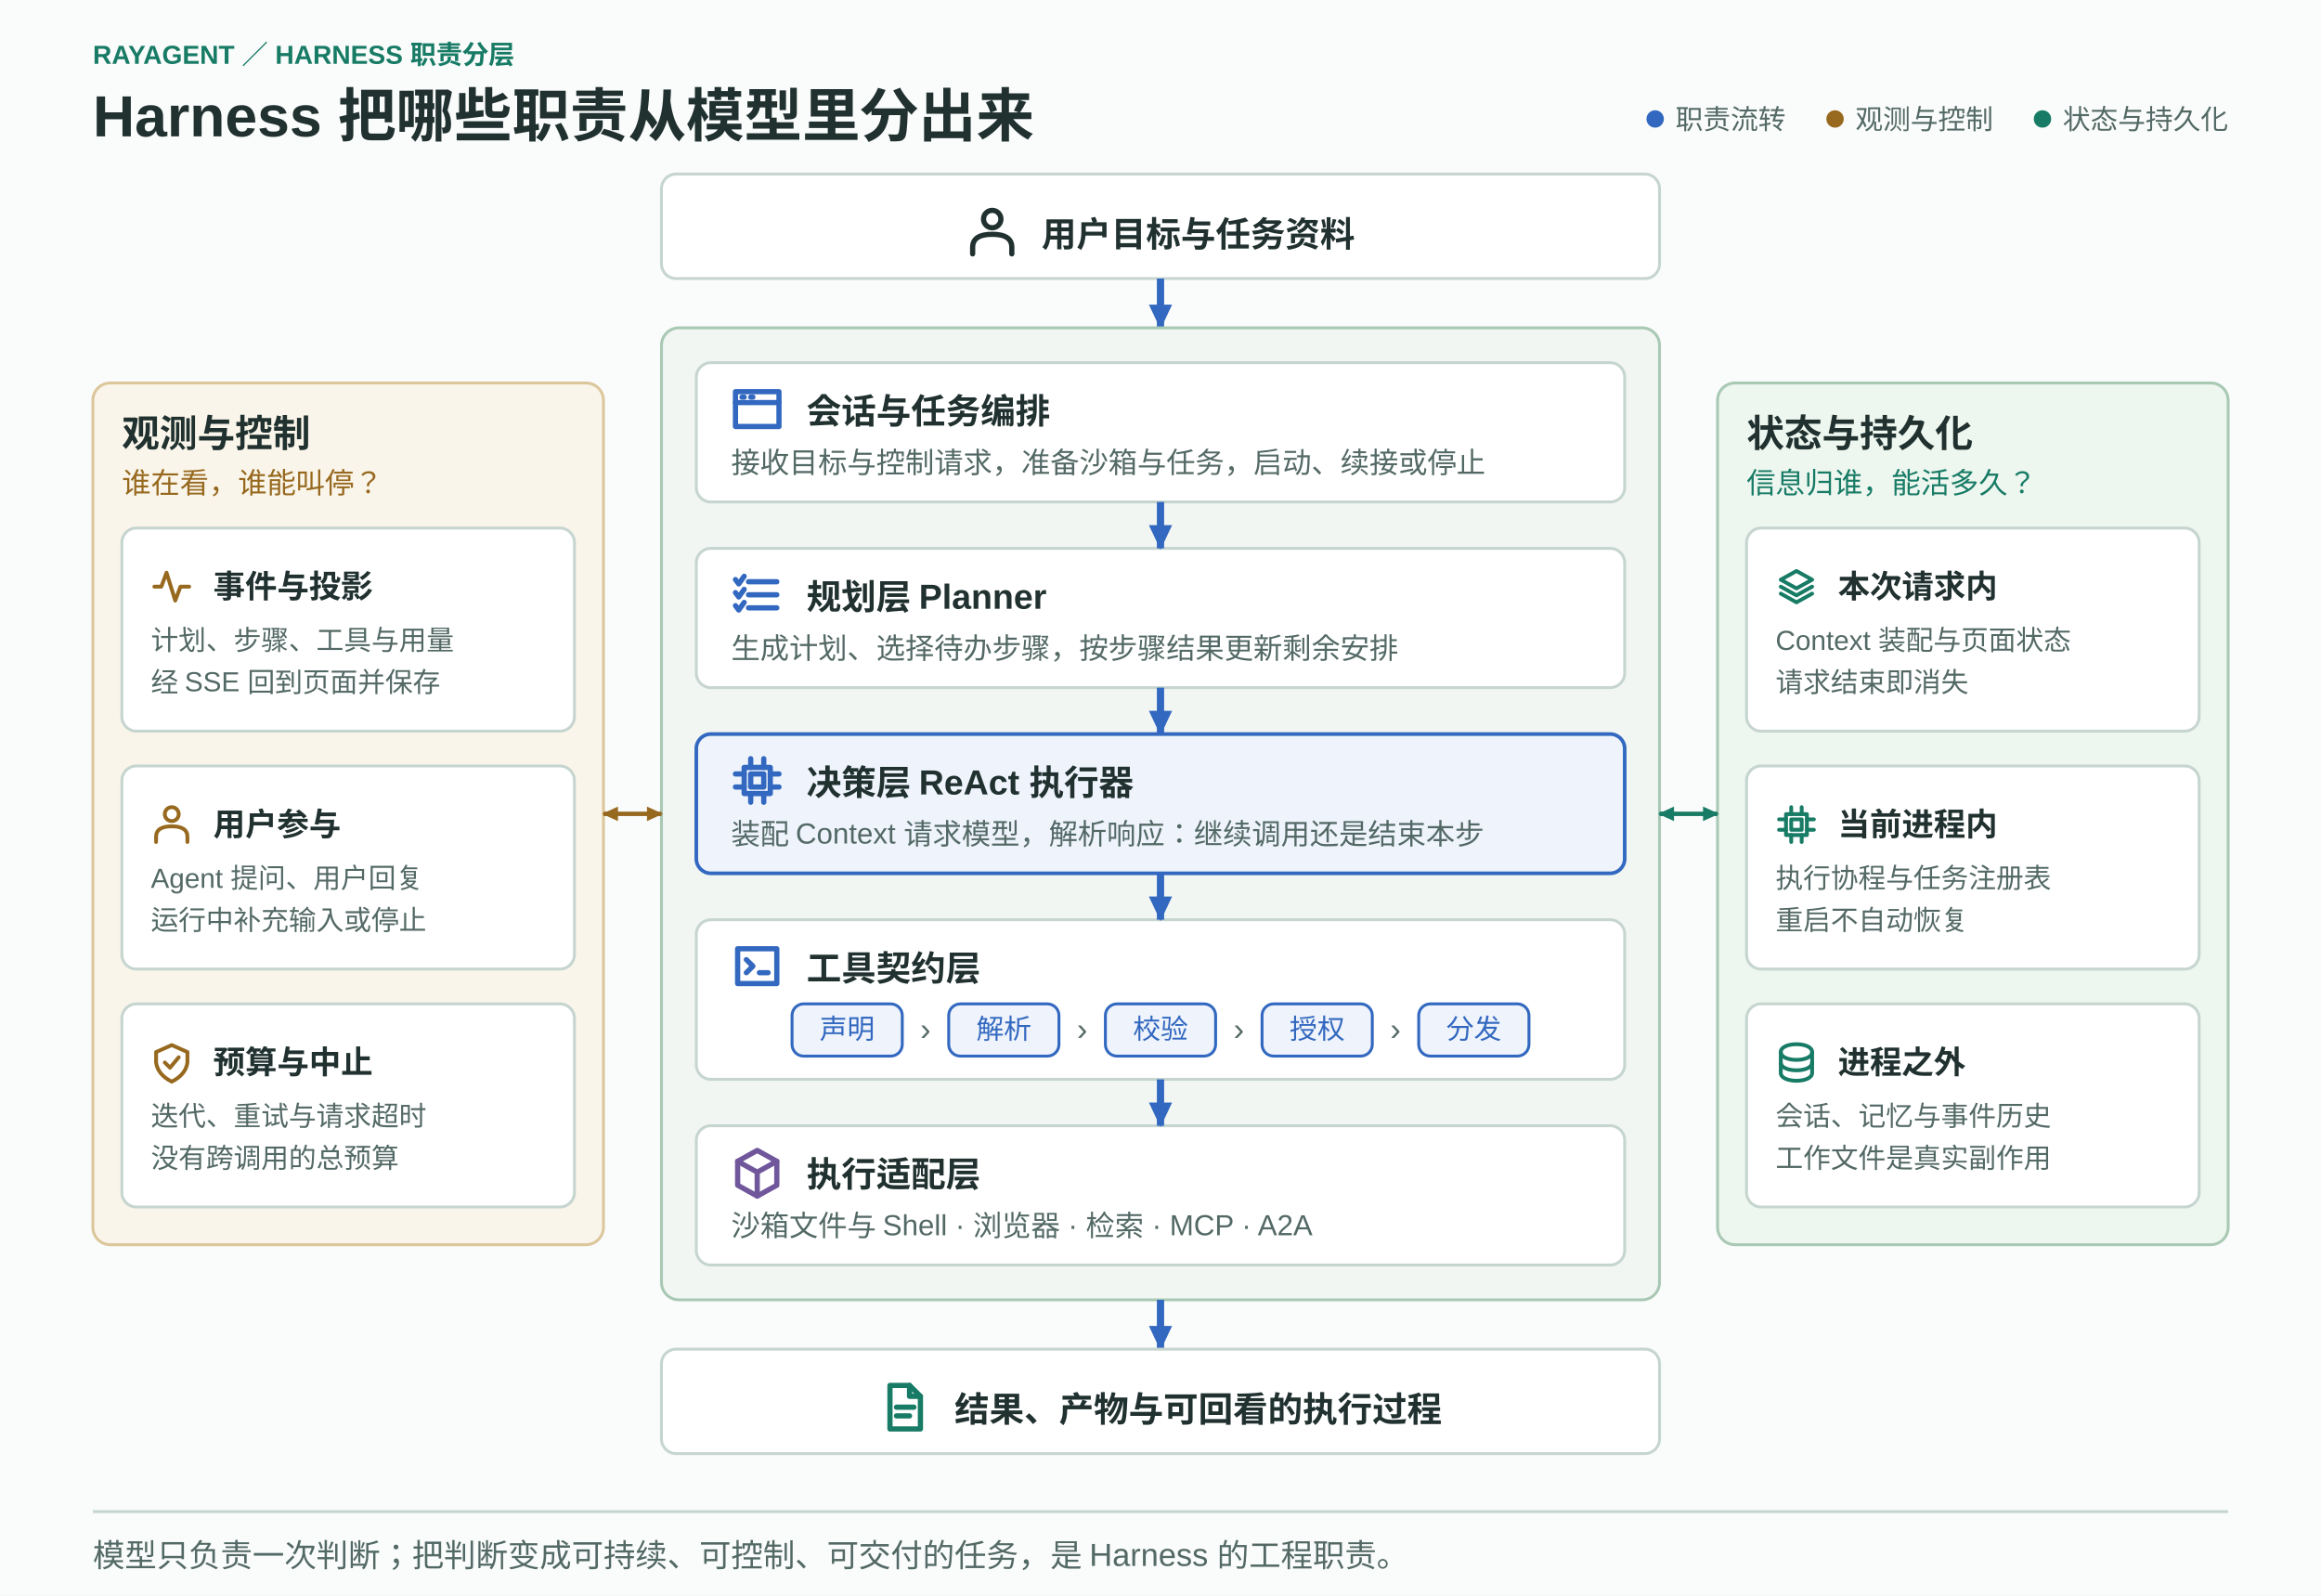
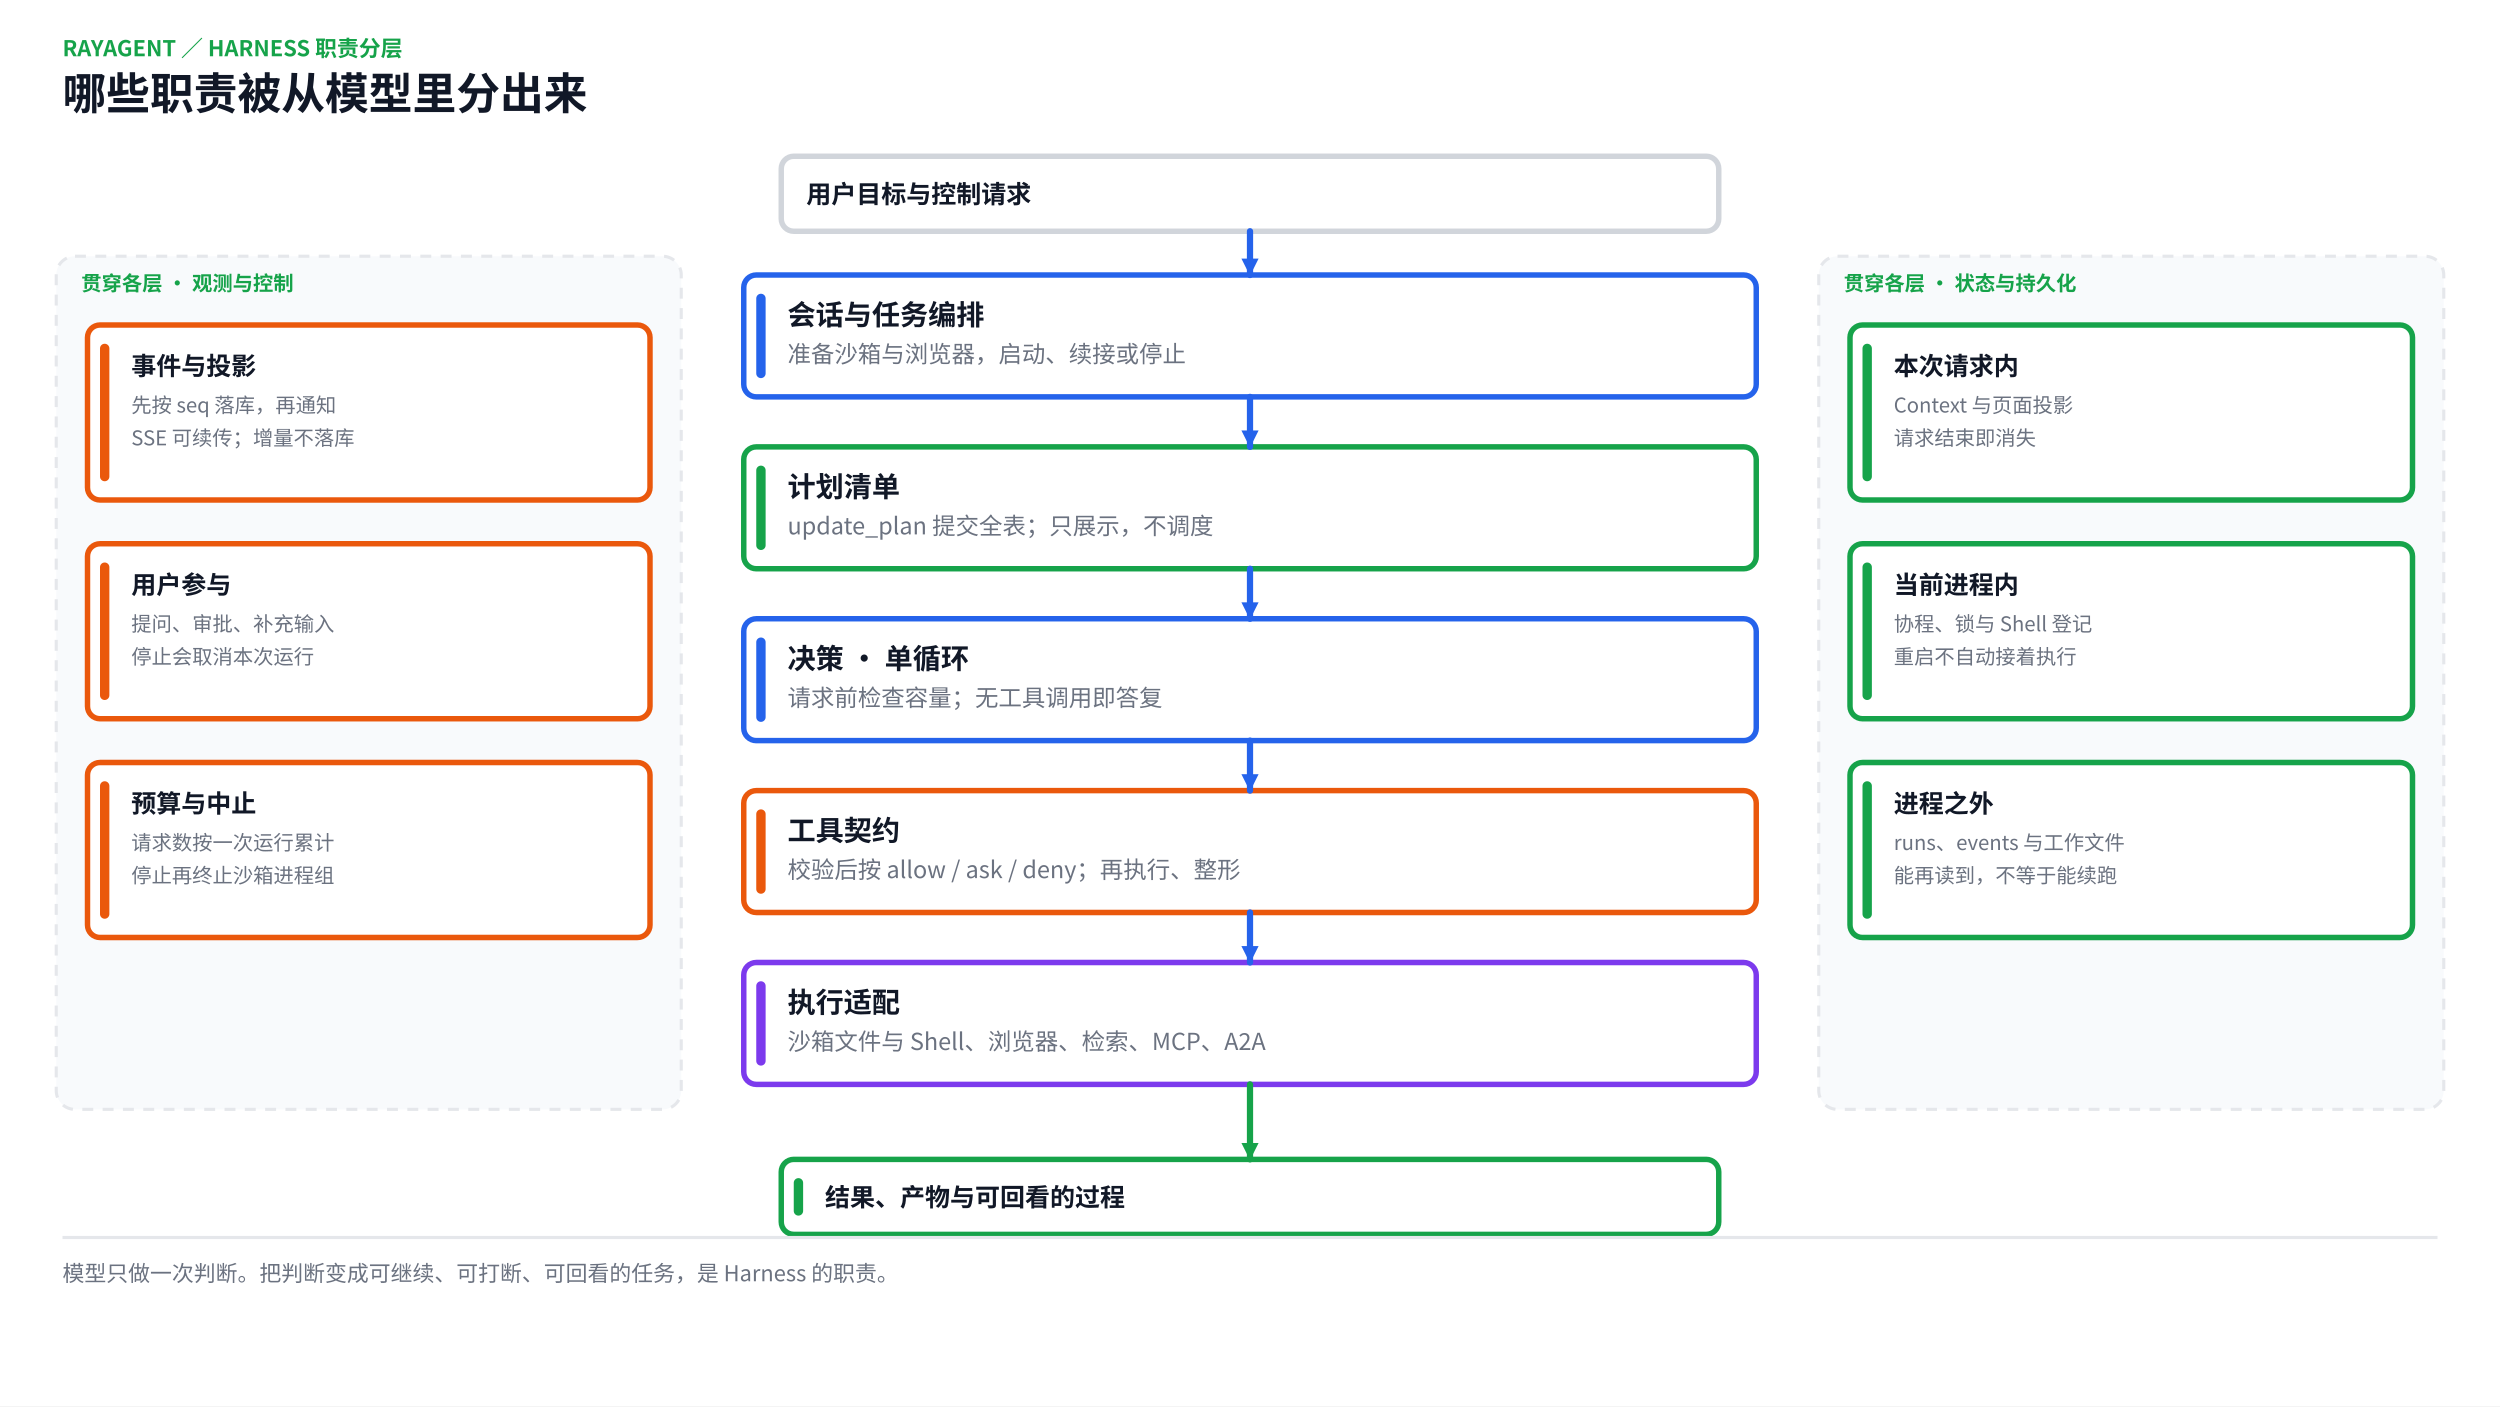
- <svg xmlns="http://www.w3.org/2000/svg" width="1600" height="1100" viewBox="0 0 1600 1100" role="img" aria-labelledby="title desc">
-   <style>text{font-family:"PingFang SC","Microsoft YaHei",Arial,sans-serif;letter-spacing:0}</style>
+ <svg xmlns="http://www.w3.org/2000/svg" width="1600" height="900" viewBox="0 0 1600 900" role="img" aria-labelledby="title desc">
+   <style>text { font-family: 'PingFang SC','Hiragino Sans GB','Noto Sans CJK SC','Noto Sans SC','Source Han Sans SC','Songti SC','Microsoft YaHei','Helvetica Neue',Helvetica,Arial,sans-serif; }</style>
  <defs>
-     <marker id="a-20312f" markerWidth="20" markerHeight="20" refX="18" refY="10" orient="auto-start-reverse" markerUnits="userSpaceOnUse">
-       <path d="M2 2L19 10L2 18Z" fill="#20312f" />
+     <marker id="arr-2563eb" markerUnits="userSpaceOnUse" markerWidth="14" markerHeight="14" refX="12" refY="7" orient="auto">
+       <path d="M1.5 1.5 L12.5 7 L1.5 12.5 Z" fill="#2563eb" />
    </marker>
-     <marker id="b-20312f" markerWidth="14" markerHeight="14" refX="12" refY="7" orient="auto-start-reverse" markerUnits="userSpaceOnUse">
-       <path d="M2 2L13 7L2 12Z" fill="#20312f" />
+     <marker id="arr-16a34a" markerUnits="userSpaceOnUse" markerWidth="14" markerHeight="14" refX="12" refY="7" orient="auto">
+       <path d="M1.5 1.5 L12.5 7 L1.5 12.5 Z" fill="#16a34a" />
    </marker>
-     <marker id="a-3268bf" markerWidth="20" markerHeight="20" refX="18" refY="10" orient="auto-start-reverse" markerUnits="userSpaceOnUse">
-       <path d="M2 2L19 10L2 18Z" fill="#3268bf" />
+     <marker id="arr-ea580c" markerUnits="userSpaceOnUse" markerWidth="14" markerHeight="14" refX="12" refY="7" orient="auto">
+       <path d="M1.5 1.5 L12.5 7 L1.5 12.5 Z" fill="#ea580c" />
    </marker>
-     <marker id="b-3268bf" markerWidth="14" markerHeight="14" refX="12" refY="7" orient="auto-start-reverse" markerUnits="userSpaceOnUse">
-       <path d="M2 2L13 7L2 12Z" fill="#3268bf" />
+     <marker id="arr-dc2626" markerUnits="userSpaceOnUse" markerWidth="14" markerHeight="14" refX="12" refY="7" orient="auto">
+       <path d="M1.5 1.5 L12.5 7 L1.5 12.5 Z" fill="#dc2626" />
    </marker>
-     <marker id="a-177b65" markerWidth="20" markerHeight="20" refX="18" refY="10" orient="auto-start-reverse" markerUnits="userSpaceOnUse">
-       <path d="M2 2L19 10L2 18Z" fill="#177b65" />
+     <marker id="arr-7c3aed" markerUnits="userSpaceOnUse" markerWidth="14" markerHeight="14" refX="12" refY="7" orient="auto">
+       <path d="M1.5 1.5 L12.5 7 L1.5 12.5 Z" fill="#7c3aed" />
    </marker>
-     <marker id="b-177b65" markerWidth="14" markerHeight="14" refX="12" refY="7" orient="auto-start-reverse" markerUnits="userSpaceOnUse">
-       <path d="M2 2L13 7L2 12Z" fill="#177b65" />
+     <marker id="arr-475569" markerUnits="userSpaceOnUse" markerWidth="14" markerHeight="14" refX="12" refY="7" orient="auto">
+       <path d="M1.5 1.5 L12.5 7 L1.5 12.5 Z" fill="#475569" />
    </marker>
-     <marker id="a-97691f" markerWidth="20" markerHeight="20" refX="18" refY="10" orient="auto-start-reverse" markerUnits="userSpaceOnUse">
-       <path d="M2 2L19 10L2 18Z" fill="#97691f" />
-     </marker>
-     <marker id="b-97691f" markerWidth="14" markerHeight="14" refX="12" refY="7" orient="auto-start-reverse" markerUnits="userSpaceOnUse">
-       <path d="M2 2L13 7L2 12Z" fill="#97691f" />
-     </marker>
-     <marker id="a-70579c" markerWidth="20" markerHeight="20" refX="18" refY="10" orient="auto-start-reverse" markerUnits="userSpaceOnUse">
-       <path d="M2 2L19 10L2 18Z" fill="#70579c" />
-     </marker>
-     <marker id="b-70579c" markerWidth="14" markerHeight="14" refX="12" refY="7" orient="auto-start-reverse" markerUnits="userSpaceOnUse">
-       <path d="M2 2L13 7L2 12Z" fill="#70579c" />
-     </marker>
-     <marker id="a-bd5254" markerWidth="20" markerHeight="20" refX="18" refY="10" orient="auto-start-reverse" markerUnits="userSpaceOnUse">
-       <path d="M2 2L19 10L2 18Z" fill="#bd5254" />
-     </marker>
-     <marker id="b-bd5254" markerWidth="14" markerHeight="14" refX="12" refY="7" orient="auto-start-reverse" markerUnits="userSpaceOnUse">
-       <path d="M2 2L13 7L2 12Z" fill="#bd5254" />
+     <marker id="arr-6b7280" markerUnits="userSpaceOnUse" markerWidth="14" markerHeight="14" refX="12" refY="7" orient="auto">
+       <path d="M1.5 1.5 L12.5 7 L1.5 12.5 Z" fill="#6b7280" />
    </marker>
  </defs>
-   <rect x="0" y="0" width="1600" height="1100" fill="#fafcfb" data-graph-role="background" />
-   <text x="64" y="44" fill="#177b65" font-size="18" font-weight="600" text-anchor="start">RAYAGENT ／ HARNESS 职责分层</text>
-   <text x="64" y="94" fill="#20312f" font-size="40" font-weight="650" text-anchor="start">Harness 把哪些职责从模型里分出来</text>
-   <circle cx="1141" cy="82" r="6" fill="#3268bf" />
-   <text x="1155" y="89" fill="#536965" font-size="19" font-weight="400" text-anchor="start">职责流转</text>
-   <circle cx="1265" cy="82" r="6" fill="#97691f" />
-   <text x="1279" y="89" fill="#536965" font-size="19" font-weight="400" text-anchor="start">观测与控制</text>
-   <circle cx="1408" cy="82" r="6" fill="#177b65" />
-   <text x="1422" y="89" fill="#536965" font-size="19" font-weight="400" text-anchor="start">状态与持久化</text>
-   <rect x="456" y="120" width="688" height="72" rx="10" fill="#ffffff" stroke="#c6d5d0" stroke-width="2" data-graph-role="node" />
-   <g transform="translate(666 142) scale(1.5)" fill="none" stroke="#20312f" stroke-width="2.4" stroke-linecap="round" stroke-linejoin="round" data-graph-role="decoration">
-     <path d="M16 6A4 4 0 1 1 8 6A4 4 0 1 1 16 6" />
-     <path d="M3 22V19Q3 13 12 13Q21 13 21 19V22" />
-   </g>
-   <text x="718" y="170" fill="#20312f" font-size="24" font-weight="600" text-anchor="start">用户目标与任务资料</text>
-   <path d="M800 192 L800 226" fill="none" stroke="#3268bf" stroke-width="5" stroke-linejoin="round" marker-end="url(#a-3268bf)" data-graph-role="edge" />
-   <rect x="456" y="226" width="688" height="670" rx="12" fill="#f1f6f3" stroke="#a9c9b4" stroke-width="2" data-graph-role="container" id="stack" />
-   <rect x="480" y="250" width="640" height="96" rx="10" fill="#ffffff" stroke="#c6d5d0" stroke-width="2" data-graph-role="node" />
-   <g transform="translate(504 264) scale(1.5)" fill="none" stroke="#3268bf" stroke-width="2.4" stroke-linecap="round" stroke-linejoin="round" data-graph-role="decoration">
-     <path d="M2 4H22V20H2Z" />
-     <path d="M2 9H22" />
-     <path d="M5 6.5H6" />
-     <path d="M9 6.5H10" />
-   </g>
-   <text x="556" y="292" fill="#20312f" font-size="24" font-weight="600" text-anchor="start">会话与任务编排</text>
-   <text x="504" y="326" fill="#536965" font-size="20" font-weight="400" text-anchor="start">接收目标与控制请求，准备沙箱与任务，启动、续接或停止</text>
-   <rect x="480" y="378" width="640" height="96" rx="10" fill="#ffffff" stroke="#c6d5d0" stroke-width="2" data-graph-role="node" />
-   <g transform="translate(504 392) scale(1.5)" fill="none" stroke="#3268bf" stroke-width="2.4" stroke-linecap="round" stroke-linejoin="round" data-graph-role="decoration">
-     <path d="M8 6H21M8 12H21M8 18H21" />
-     <path d="M2 5L3.5 7L6 3.5" />
-     <path d="M2 11L3.5 13L6 9.5" />
-     <path d="M2 17L3.5 19L6 15.5" />
-   </g>
-   <text x="556" y="420" fill="#20312f" font-size="24" font-weight="600" text-anchor="start">规划层 Planner</text>
-   <text x="504" y="454" fill="#536965" font-size="20" font-weight="400" text-anchor="start">生成计划、选择待办步骤，按步骤结果更新剩余安排</text>
-   <rect x="480" y="506" width="640" height="96" rx="10" fill="#eef3fc" stroke="#3268bf" stroke-width="2.5" data-graph-role="node" />
-   <g transform="translate(504 520) scale(1.5)" fill="none" stroke="#3268bf" stroke-width="2.4" stroke-linecap="round" stroke-linejoin="round" data-graph-role="decoration">
-     <path d="M6 6H18V18H6Z" />
-     <path d="M9 9H15V15H9Z" />
-     <path d="M9 2V6M15 2V6M9 18V22M15 18V22M2 9H6M2 15H6M18 9H22M18 15H22" />
-   </g>
-   <text x="556" y="548" fill="#20312f" font-size="24" font-weight="600" text-anchor="start">决策层 ReAct 执行器</text>
-   <text x="504" y="582" fill="#536965" font-size="20" font-weight="400" text-anchor="start">装配 Context 请求模型，解析响应：继续调用还是结束本步</text>
-   <rect x="480" y="634" width="640" height="110" rx="10" fill="#ffffff" stroke="#c6d5d0" stroke-width="2" data-graph-role="node" />
-   <g transform="translate(504 648) scale(1.5)" fill="none" stroke="#3268bf" stroke-width="2.4" stroke-linecap="round" stroke-linejoin="round" data-graph-role="decoration">
-     <path d="M3 4H21V20H3Z" />
-     <path d="M7 9L10 12L7 15" />
-     <path d="M13 15H17" />
-   </g>
-   <text x="556" y="676" fill="#20312f" font-size="24" font-weight="600" text-anchor="start">工具契约层</text>
-   <rect x="480" y="776" width="640" height="96" rx="10" fill="#ffffff" stroke="#c6d5d0" stroke-width="2" data-graph-role="node" />
-   <g transform="translate(504 790) scale(1.5)" fill="none" stroke="#70579c" stroke-width="2.4" stroke-linecap="round" stroke-linejoin="round" data-graph-role="decoration">
-     <path d="M3 7L12 2L21 7L12 12Z" />
-     <path d="M3 7V18L12 23L21 18V7" />
-     <path d="M12 12V23" />
-   </g>
-   <text x="556" y="818" fill="#20312f" font-size="24" font-weight="600" text-anchor="start">执行适配层</text>
-   <text x="504" y="852" fill="#536965" font-size="20" font-weight="400" text-anchor="start">沙箱文件与 Shell · 浏览器 · 检索 · MCP · A2A</text>
-   <rect x="546" y="692" width="76" height="36" rx="8" fill="#eef3fc" stroke="#3268bf" stroke-width="2" data-graph-role="node" />
-   <text x="584" y="716" fill="#3268bf" font-size="19" font-weight="500" text-anchor="middle">声明</text>
-   <text x="638" y="717" fill="#536965" font-size="22" font-weight="400" text-anchor="middle">›</text>
-   <rect x="654" y="692" width="76" height="36" rx="8" fill="#eef3fc" stroke="#3268bf" stroke-width="2" data-graph-role="node" />
-   <text x="692" y="716" fill="#3268bf" font-size="19" font-weight="500" text-anchor="middle">解析</text>
-   <text x="746" y="717" fill="#536965" font-size="22" font-weight="400" text-anchor="middle">›</text>
-   <rect x="762" y="692" width="76" height="36" rx="8" fill="#eef3fc" stroke="#3268bf" stroke-width="2" data-graph-role="node" />
-   <text x="800" y="716" fill="#3268bf" font-size="19" font-weight="500" text-anchor="middle">校验</text>
-   <text x="854" y="717" fill="#536965" font-size="22" font-weight="400" text-anchor="middle">›</text>
-   <rect x="870" y="692" width="76" height="36" rx="8" fill="#eef3fc" stroke="#3268bf" stroke-width="2" data-graph-role="node" />
-   <text x="908" y="716" fill="#3268bf" font-size="19" font-weight="500" text-anchor="middle">授权</text>
-   <text x="962" y="717" fill="#536965" font-size="22" font-weight="400" text-anchor="middle">›</text>
-   <rect x="978" y="692" width="76" height="36" rx="8" fill="#eef3fc" stroke="#3268bf" stroke-width="2" data-graph-role="node" />
-   <text x="1016" y="716" fill="#3268bf" font-size="19" font-weight="500" text-anchor="middle">分发</text>
-   <path d="M800 346 L800 378" fill="none" stroke="#3268bf" stroke-width="5" stroke-linejoin="round" marker-end="url(#a-3268bf)" data-graph-role="edge" />
-   <path d="M800 474 L800 506" fill="none" stroke="#3268bf" stroke-width="5" stroke-linejoin="round" marker-end="url(#a-3268bf)" data-graph-role="edge" />
-   <path d="M800 602 L800 634" fill="none" stroke="#3268bf" stroke-width="5" stroke-linejoin="round" marker-end="url(#a-3268bf)" data-graph-role="edge" />
-   <path d="M800 744 L800 776" fill="none" stroke="#3268bf" stroke-width="5" stroke-linejoin="round" marker-end="url(#a-3268bf)" data-graph-role="edge" />
-   <rect x="64" y="264" width="352" height="594" rx="12" fill="#faf5ea" stroke="#dcc79c" stroke-width="2" data-graph-role="container" />
-   <text x="84" y="308" fill="#20312f" font-size="26" font-weight="650" text-anchor="start">观测与控制</text>
-   <text x="84" y="340" fill="#97691f" font-size="20" font-weight="400" text-anchor="start">谁在看，谁能叫停？</text>
-   <rect x="84" y="364" width="312" height="140" rx="10" fill="#ffffff" stroke="#c6d5d0" stroke-width="2" data-graph-role="node" />
-   <g transform="translate(104 390) scale(1.2)" fill="none" stroke="#97691f" stroke-width="2.2" stroke-linecap="round" stroke-linejoin="round" data-graph-role="decoration">
-     <path d="M2 12H6L9 4L14 20L17 12H22" />
-   </g>
-   <text x="147" y="412" fill="#20312f" font-size="22" font-weight="600" text-anchor="start">事件与投影</text>
-   <text x="104" y="448" fill="#536965" font-size="19" font-weight="400" text-anchor="start">计划、步骤、工具与用量</text>
-   <text x="104" y="477" fill="#536965" font-size="19" font-weight="400" text-anchor="start">经 SSE 回到页面并保存</text>
-   <rect x="84" y="528" width="312" height="140" rx="10" fill="#ffffff" stroke="#c6d5d0" stroke-width="2" data-graph-role="node" />
-   <g transform="translate(104 554) scale(1.2)" fill="none" stroke="#97691f" stroke-width="2.2" stroke-linecap="round" stroke-linejoin="round" data-graph-role="decoration">
-     <path d="M16 6A4 4 0 1 1 8 6A4 4 0 1 1 16 6" />
-     <path d="M3 22V19Q3 13 12 13Q21 13 21 19V22" />
-   </g>
-   <text x="147" y="576" fill="#20312f" font-size="22" font-weight="600" text-anchor="start">用户参与</text>
-   <text x="104" y="612" fill="#536965" font-size="19" font-weight="400" text-anchor="start">Agent 提问、用户回复</text>
-   <text x="104" y="641" fill="#536965" font-size="19" font-weight="400" text-anchor="start">运行中补充输入或停止</text>
-   <rect x="84" y="692" width="312" height="140" rx="10" fill="#ffffff" stroke="#c6d5d0" stroke-width="2" data-graph-role="node" />
-   <g transform="translate(104 718) scale(1.2)" fill="none" stroke="#97691f" stroke-width="2.2" stroke-linecap="round" stroke-linejoin="round" data-graph-role="decoration">
-     <path d="M12 2L21 6V12Q20 19 12 23Q4 19 3 12V6Z" />
-     <path d="M8 12L11 15L16 9" />
-   </g>
-   <text x="147" y="740" fill="#20312f" font-size="22" font-weight="600" text-anchor="start">预算与中止</text>
-   <text x="104" y="776" fill="#536965" font-size="19" font-weight="400" text-anchor="start">迭代、重试与请求超时</text>
-   <text x="104" y="805" fill="#536965" font-size="19" font-weight="400" text-anchor="start">没有跨调用的总预算</text>
-   <rect x="1184" y="264" width="352" height="594" rx="12" fill="#edf6ef" stroke="#a9c9b4" stroke-width="2" data-graph-role="container" />
-   <text x="1204" y="308" fill="#20312f" font-size="26" font-weight="650" text-anchor="start">状态与持久化</text>
-   <text x="1204" y="340" fill="#177b65" font-size="20" font-weight="400" text-anchor="start">信息归谁，能活多久？</text>
-   <rect x="1204" y="364" width="312" height="140" rx="10" fill="#ffffff" stroke="#c6d5d0" stroke-width="2" data-graph-role="node" />
-   <g transform="translate(1224 390) scale(1.2)" fill="none" stroke="#177b65" stroke-width="2.2" stroke-linecap="round" stroke-linejoin="round" data-graph-role="decoration">
-     <path d="M3 8L12 3L21 8L12 13Z" />
-     <path d="M3 12L12 17L21 12" />
-     <path d="M3 16L12 21L21 16" />
-   </g>
-   <text x="1267" y="412" fill="#20312f" font-size="22" font-weight="600" text-anchor="start">本次请求内</text>
-   <text x="1224" y="448" fill="#536965" font-size="19" font-weight="400" text-anchor="start">Context 装配与页面状态</text>
-   <text x="1224" y="477" fill="#536965" font-size="19" font-weight="400" text-anchor="start">请求结束即消失</text>
-   <rect x="1204" y="528" width="312" height="140" rx="10" fill="#ffffff" stroke="#c6d5d0" stroke-width="2" data-graph-role="node" />
-   <g transform="translate(1224 554) scale(1.2)" fill="none" stroke="#177b65" stroke-width="2.2" stroke-linecap="round" stroke-linejoin="round" data-graph-role="decoration">
-     <path d="M6 6H18V18H6Z" />
-     <path d="M9 9H15V15H9Z" />
-     <path d="M9 2V6M15 2V6M9 18V22M15 18V22M2 9H6M2 15H6M18 9H22M18 15H22" />
-   </g>
-   <text x="1267" y="576" fill="#20312f" font-size="22" font-weight="600" text-anchor="start">当前进程内</text>
-   <text x="1224" y="612" fill="#536965" font-size="19" font-weight="400" text-anchor="start">执行协程与任务注册表</text>
-   <text x="1224" y="641" fill="#536965" font-size="19" font-weight="400" text-anchor="start">重启不自动恢复</text>
-   <rect x="1204" y="692" width="312" height="140" rx="10" fill="#ffffff" stroke="#c6d5d0" stroke-width="2" data-graph-role="node" />
-   <g transform="translate(1224 718) scale(1.2)" fill="none" stroke="#177b65" stroke-width="2.2" stroke-linecap="round" stroke-linejoin="round" data-graph-role="decoration">
-     <path d="M3 6C3 0 21 0 21 6C21 12 3 12 3 6Z" />
-     <path d="M3 6V18C3 24 21 24 21 18V6" />
-     <path d="M3 12C3 18 21 18 21 12" />
-   </g>
-   <text x="1267" y="740" fill="#20312f" font-size="22" font-weight="600" text-anchor="start">进程之外</text>
-   <text x="1224" y="776" fill="#536965" font-size="19" font-weight="400" text-anchor="start">会话、记忆与事件历史</text>
-   <text x="1224" y="805" fill="#536965" font-size="19" font-weight="400" text-anchor="start">工作文件是真实副作用</text>
-   <path d="M416 561 L456 561" fill="none" stroke="#97691f" stroke-width="3" stroke-linejoin="round" marker-end="url(#b-97691f)" marker-start="url(#b-97691f)" data-graph-role="edge" />
-   <path d="M1144 561 L1184 561" fill="none" stroke="#177b65" stroke-width="3" stroke-linejoin="round" marker-end="url(#b-177b65)" marker-start="url(#b-177b65)" data-graph-role="edge" />
-   <path d="M800 896 L800 930" fill="none" stroke="#3268bf" stroke-width="5" stroke-linejoin="round" marker-end="url(#a-3268bf)" data-graph-role="edge" />
-   <rect x="456" y="930" width="688" height="72" rx="10" fill="#ffffff" stroke="#c6d5d0" stroke-width="2" data-graph-role="node" />
-   <g transform="translate(606 952) scale(1.5)" fill="none" stroke="#177b65" stroke-width="2.4" stroke-linecap="round" stroke-linejoin="round" data-graph-role="decoration">
-     <path d="M14 2H5V22H19V7Z" />
-     <path d="M14 2V7H19" />
-     <path d="M8 12H16" />
-     <path d="M8 16H14" />
-   </g>
-   <text x="658" y="980" fill="#20312f" font-size="24" font-weight="600" text-anchor="start">结果、产物与可回看的执行过程</text>
-   <path d="M64 1042 L1536 1042" fill="none" stroke="#c6d5d0" stroke-width="2" data-graph-role="decoration" />
-   <text x="64" y="1080" fill="#536965" font-size="22" font-weight="400" text-anchor="start">模型只负责一次判断；把判断变成可持续、可控制、可交付的任务，是 Harness 的工程职责。</text>
+   <rect width="1600" height="900" fill="#ffffff" data-graph-role="background" />
+   <text x="40" y="36" fill="#16a34a" font-size="14" font-weight="600">RAYAGENT ／ HARNESS 职责分层</text>
+   <text x="40" y="70" fill="#111827" font-size="28" font-weight="700">哪些职责被从模型里分出来</text>
+   <rect x="36" y="164" width="400" height="546" rx="12" fill="#f8fafc" stroke="#e5e7eb" stroke-width="2" stroke-dasharray="7 6" data-graph-role="container" />
+   <text x="52" y="186" fill="#16a34a" font-size="13" font-weight="600">贯穿各层 · 观测与控制</text>
+   <rect x="1164" y="164" width="400" height="546" rx="12" fill="#f8fafc" stroke="#e5e7eb" stroke-width="2" stroke-dasharray="7 6" data-graph-role="container" />
+   <text x="1180" y="186" fill="#16a34a" font-size="13" font-weight="600">贯穿各层 · 状态与持久化</text>
+   <rect x="500" y="100" width="600" height="48" rx="8" fill="#ffffff" stroke="#d1d5db" stroke-width="3.5" data-graph-role="node" data-node-id="in" />
+   <text x="516" y="130.0" fill="#111827" font-size="16" font-weight="600">用户目标与控制请求</text>
+   <rect x="476" y="176" width="648" height="78" rx="8" fill="#ffffff" stroke="#2563eb" stroke-width="3.5" data-graph-role="node" data-node-id="orch" />
+   <rect x="484" y="188" width="6" height="54" rx="3" fill="#2563eb" data-graph-role="decoration" />
+   <text x="504" y="208" fill="#111827" font-size="18" font-weight="600">会话与任务编排</text>
+   <text x="504" y="232" fill="#6b7280" font-size="15">准备沙箱与浏览器，启动、续接或停止</text>
+   <rect x="476" y="286" width="648" height="78" rx="8" fill="#ffffff" stroke="#16a34a" stroke-width="3.5" data-graph-role="node" data-node-id="plan" />
+   <rect x="484" y="298" width="6" height="54" rx="3" fill="#16a34a" data-graph-role="decoration" />
+   <text x="504" y="318" fill="#111827" font-size="18" font-weight="600">计划清单</text>
+   <text x="504" y="342" fill="#6b7280" font-size="15">update_plan 提交全表；只展示，不调度</text>
+   <path d="M 800.0 254.0 L 800.0 286.0" fill="none" stroke="#2563eb" stroke-width="4" stroke-linejoin="round" stroke-linecap="round" marker-end="url(#arr-2563eb)" data-graph-role="edge" />
+   <rect x="476" y="396" width="648" height="78" rx="8" fill="#ffffff" stroke="#2563eb" stroke-width="3.5" data-graph-role="node" data-node-id="decide" />
+   <rect x="484" y="408" width="6" height="54" rx="3" fill="#2563eb" data-graph-role="decoration" />
+   <text x="504" y="428" fill="#111827" font-size="18" font-weight="600">决策 · 单循环</text>
+   <text x="504" y="452" fill="#6b7280" font-size="15">请求前检查容量；无工具调用即答复</text>
+   <path d="M 800.0 364.0 L 800.0 396.0" fill="none" stroke="#2563eb" stroke-width="4" stroke-linejoin="round" stroke-linecap="round" marker-end="url(#arr-2563eb)" data-graph-role="edge" />
+   <rect x="476" y="506" width="648" height="78" rx="8" fill="#ffffff" stroke="#ea580c" stroke-width="3.5" data-graph-role="node" data-node-id="contract" />
+   <rect x="484" y="518" width="6" height="54" rx="3" fill="#ea580c" data-graph-role="decoration" />
+   <text x="504" y="538" fill="#111827" font-size="18" font-weight="600">工具契约</text>
+   <text x="504" y="562" fill="#6b7280" font-size="15">校验后按 allow / ask / deny；再执行、整形</text>
+   <path d="M 800.0 474.0 L 800.0 506.0" fill="none" stroke="#2563eb" stroke-width="4" stroke-linejoin="round" stroke-linecap="round" marker-end="url(#arr-2563eb)" data-graph-role="edge" />
+   <rect x="476" y="616" width="648" height="78" rx="8" fill="#ffffff" stroke="#7c3aed" stroke-width="3.5" data-graph-role="node" data-node-id="adapt" />
+   <rect x="484" y="628" width="6" height="54" rx="3" fill="#7c3aed" data-graph-role="decoration" />
+   <text x="504" y="648" fill="#111827" font-size="18" font-weight="600">执行适配</text>
+   <text x="504" y="672" fill="#6b7280" font-size="15">沙箱文件与 Shell、浏览器、检索、MCP、A2A</text>
+   <path d="M 800.0 584.0 L 800.0 616.0" fill="none" stroke="#2563eb" stroke-width="4" stroke-linejoin="round" stroke-linecap="round" marker-end="url(#arr-2563eb)" data-graph-role="edge" />
+   <rect x="500" y="742" width="600" height="48" rx="8" fill="#ffffff" stroke="#16a34a" stroke-width="3.5" data-graph-role="node" data-node-id="out" />
+   <rect x="508" y="754" width="6" height="24" rx="3" fill="#16a34a" data-graph-role="decoration" />
+   <text x="528" y="772.0" fill="#111827" font-size="16" font-weight="600">结果、产物与可回看的过程</text>
+   <path d="M 800.0 148.0 L 800.0 176.0" fill="none" stroke="#2563eb" stroke-width="4" stroke-linejoin="round" stroke-linecap="round" marker-end="url(#arr-2563eb)" data-graph-role="edge" />
+   <path d="M 800.0 694.0 L 800.0 742.0" fill="none" stroke="#16a34a" stroke-width="4" stroke-linejoin="round" stroke-linecap="round" marker-end="url(#arr-16a34a)" data-graph-role="edge" />
+   <rect x="56" y="208" width="360" height="112" rx="8" fill="#ffffff" stroke="#ea580c" stroke-width="3.5" data-graph-role="node" data-node-id="l-事件与投影" />
+   <rect x="64" y="220" width="6" height="88" rx="3" fill="#ea580c" data-graph-role="decoration" />
+   <text x="84" y="240" fill="#111827" font-size="16" font-weight="600">事件与投影</text>
+   <text x="84" y="264" fill="#6b7280" font-size="13">先按 seq 落库，再通知</text>
+   <text x="84" y="285" fill="#6b7280" font-size="13">SSE 可续传；增量不落库</text>
+   <rect x="56" y="348" width="360" height="112" rx="8" fill="#ffffff" stroke="#ea580c" stroke-width="3.5" data-graph-role="node" data-node-id="l-用户参与" />
+   <rect x="64" y="360" width="6" height="88" rx="3" fill="#ea580c" data-graph-role="decoration" />
+   <text x="84" y="380" fill="#111827" font-size="16" font-weight="600">用户参与</text>
+   <text x="84" y="404" fill="#6b7280" font-size="13">提问、审批、补充输入</text>
+   <text x="84" y="425" fill="#6b7280" font-size="13">停止会取消本次运行</text>
+   <rect x="56" y="488" width="360" height="112" rx="8" fill="#ffffff" stroke="#ea580c" stroke-width="3.5" data-graph-role="node" data-node-id="l-预算与中止" />
+   <rect x="64" y="500" width="6" height="88" rx="3" fill="#ea580c" data-graph-role="decoration" />
+   <text x="84" y="520" fill="#111827" font-size="16" font-weight="600">预算与中止</text>
+   <text x="84" y="544" fill="#6b7280" font-size="13">请求数按一次运行累计</text>
+   <text x="84" y="565" fill="#6b7280" font-size="13">停止再终止沙箱进程组</text>
+   <rect x="1184" y="208" width="360" height="112" rx="8" fill="#ffffff" stroke="#16a34a" stroke-width="3.5" data-graph-role="node" data-node-id="r-本次请求内" />
+   <rect x="1192" y="220" width="6" height="88" rx="3" fill="#16a34a" data-graph-role="decoration" />
+   <text x="1212" y="240" fill="#111827" font-size="16" font-weight="600">本次请求内</text>
+   <text x="1212" y="264" fill="#6b7280" font-size="13">Context 与页面投影</text>
+   <text x="1212" y="285" fill="#6b7280" font-size="13">请求结束即消失</text>
+   <rect x="1184" y="348" width="360" height="112" rx="8" fill="#ffffff" stroke="#16a34a" stroke-width="3.5" data-graph-role="node" data-node-id="r-当前进程内" />
+   <rect x="1192" y="360" width="6" height="88" rx="3" fill="#16a34a" data-graph-role="decoration" />
+   <text x="1212" y="380" fill="#111827" font-size="16" font-weight="600">当前进程内</text>
+   <text x="1212" y="404" fill="#6b7280" font-size="13">协程、锁与 Shell 登记</text>
+   <text x="1212" y="425" fill="#6b7280" font-size="13">重启不自动接着执行</text>
+   <rect x="1184" y="488" width="360" height="112" rx="8" fill="#ffffff" stroke="#16a34a" stroke-width="3.5" data-graph-role="node" data-node-id="r-进程之外" />
+   <rect x="1192" y="500" width="6" height="88" rx="3" fill="#16a34a" data-graph-role="decoration" />
+   <text x="1212" y="520" fill="#111827" font-size="16" font-weight="600">进程之外</text>
+   <text x="1212" y="544" fill="#6b7280" font-size="13">runs、events 与工作文件</text>
+   <text x="1212" y="565" fill="#6b7280" font-size="13">能再读到，不等于能续跑</text>
+   <path d="M40 792 H1560" fill="none" stroke="#e5e7eb" stroke-width="2" data-graph-role="decoration" />
+   <text x="40" y="820" fill="#6b7280" font-size="14">模型只做一次判断。把判断变成可继续、可打断、可回看的任务，是 Harness 的职责。</text>
</svg>
